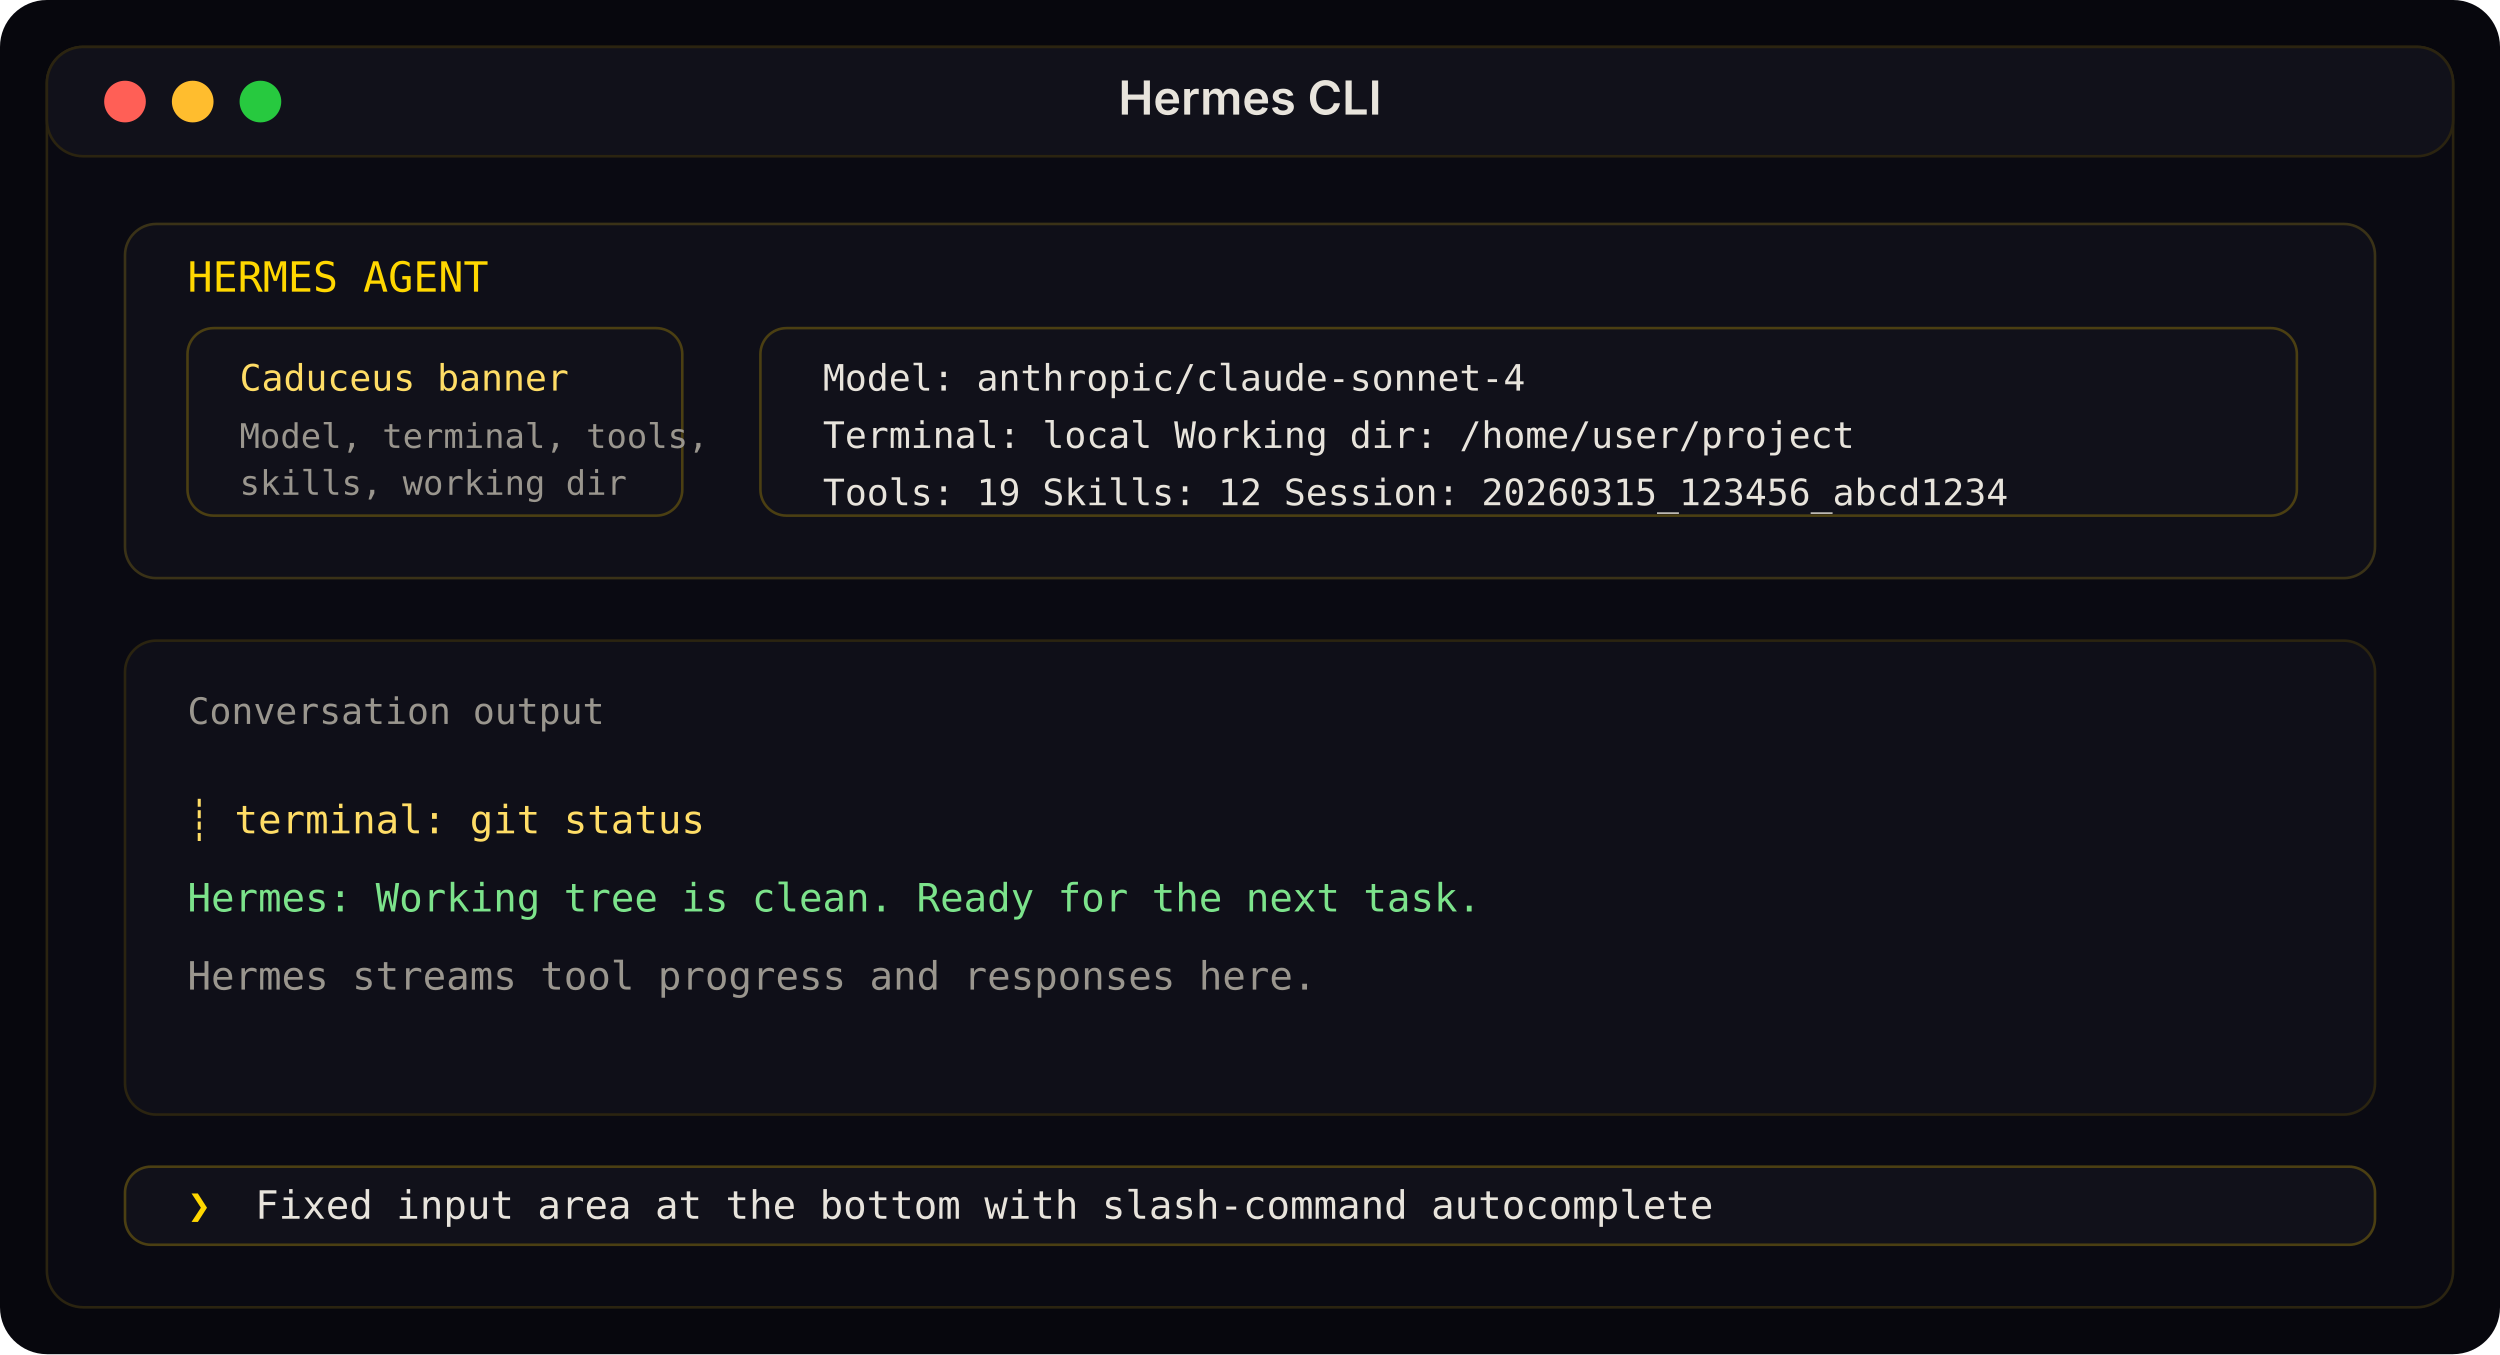
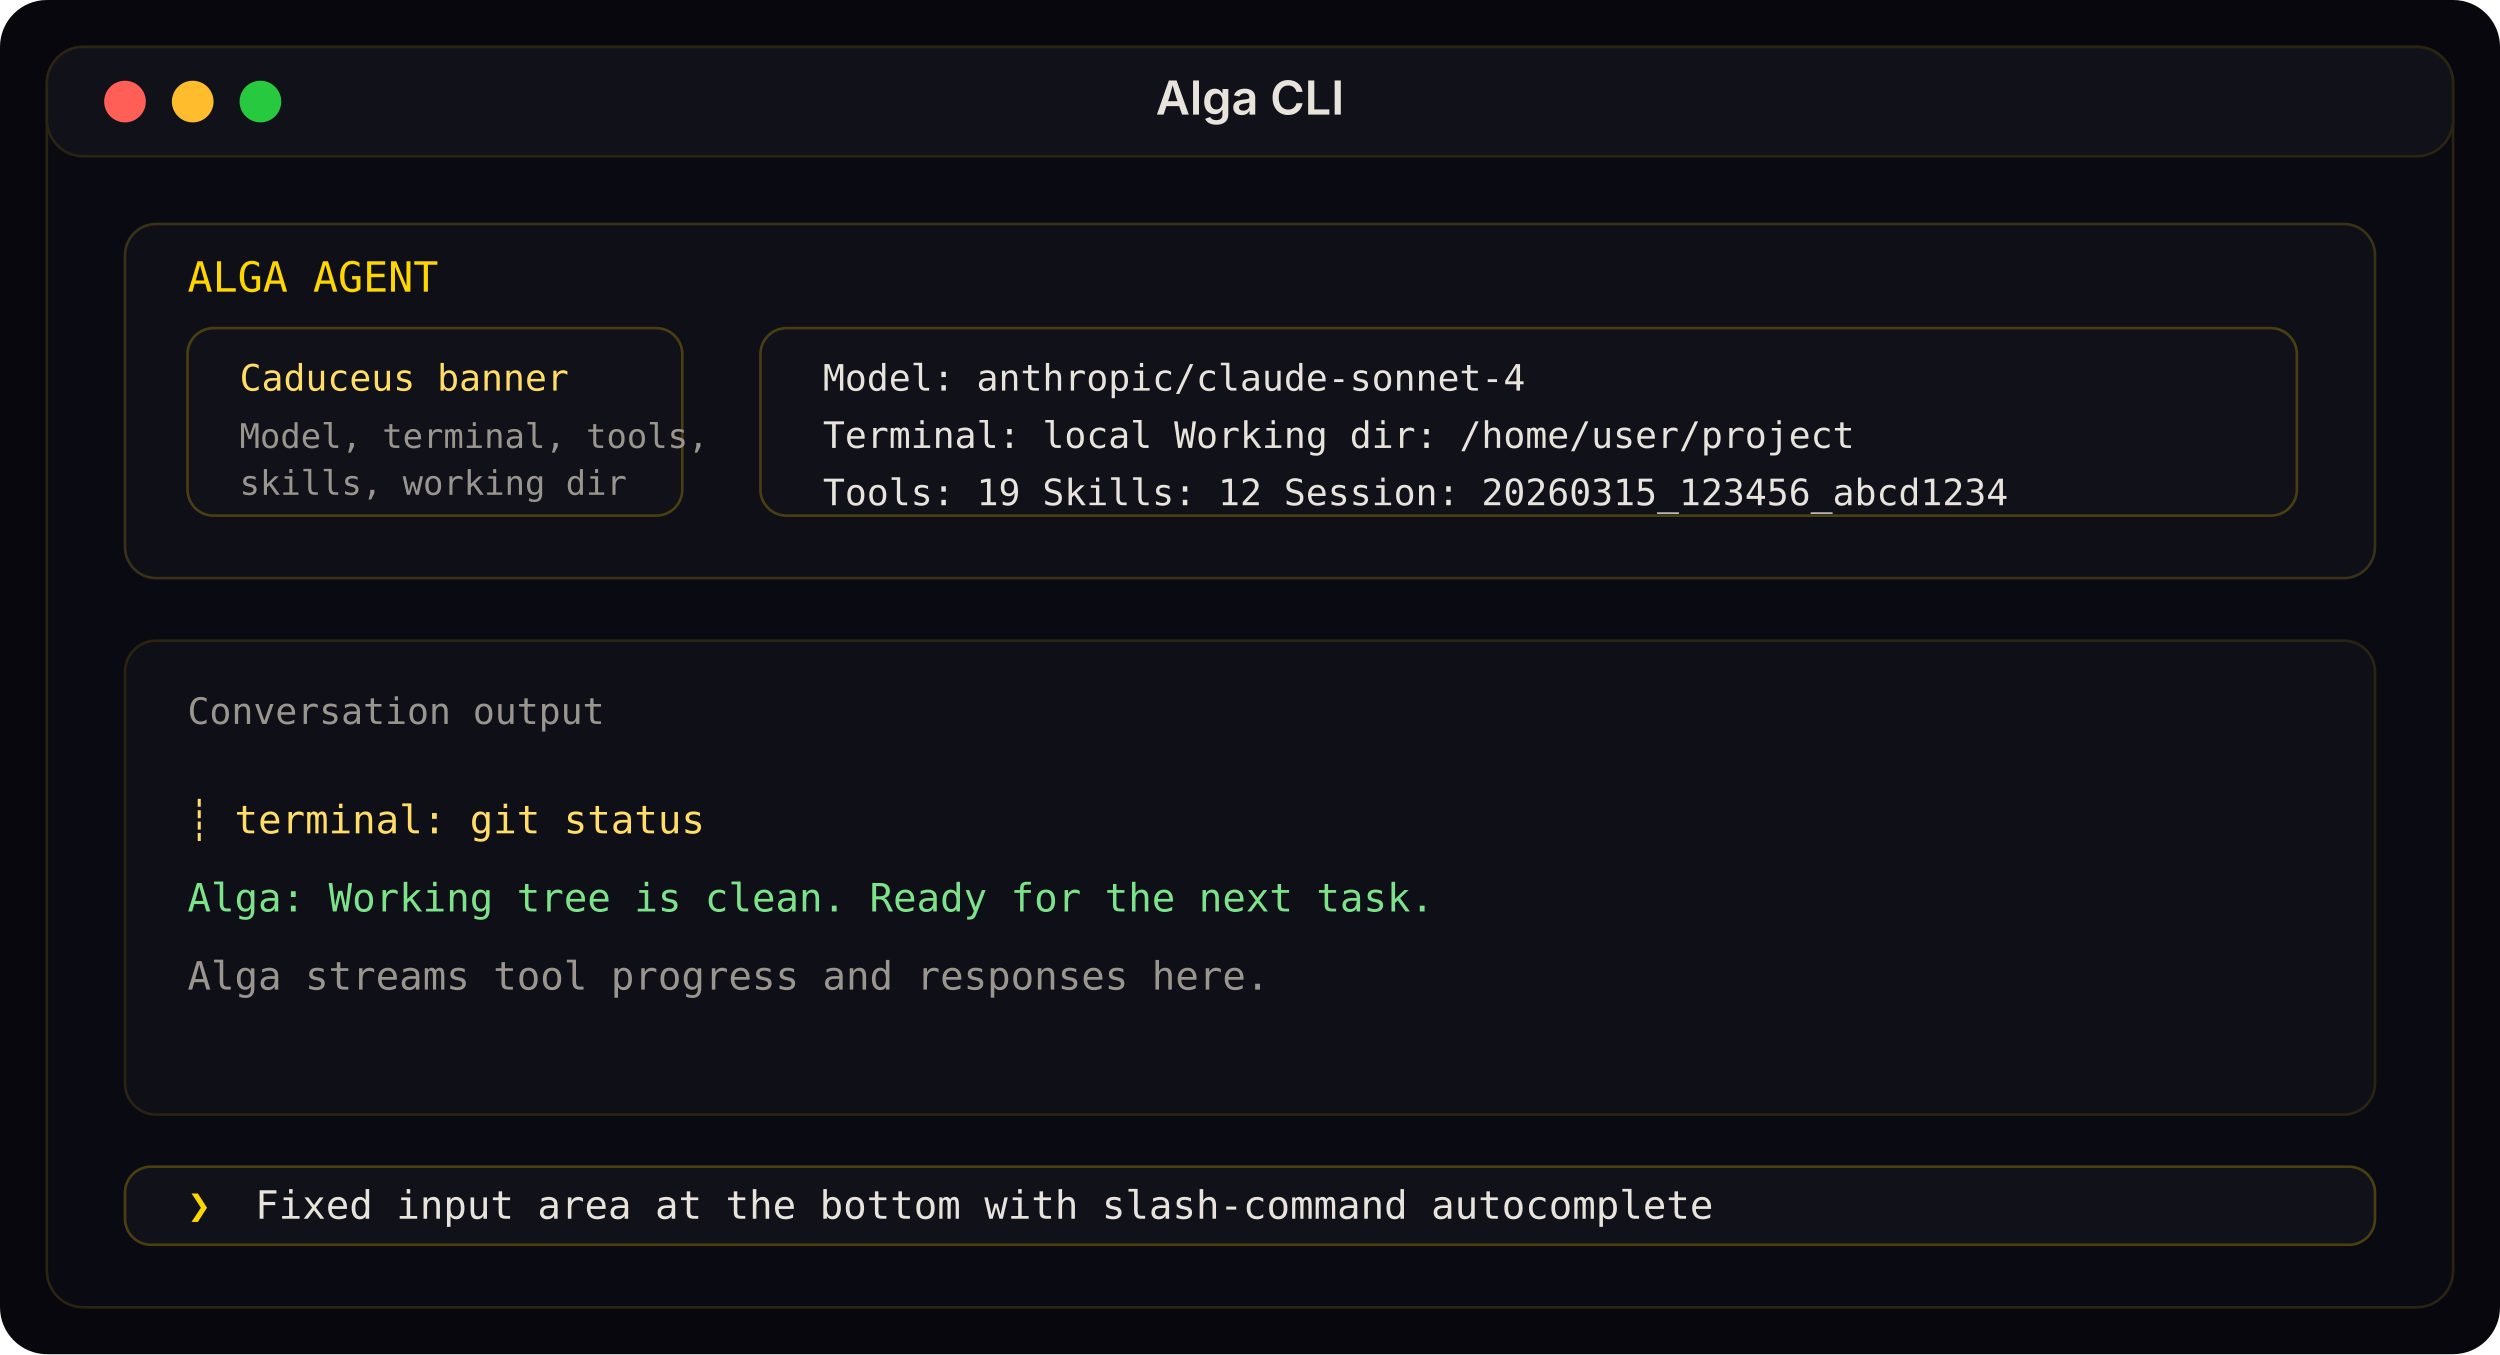
<svg xmlns="http://www.w3.org/2000/svg" width="960" height="520" viewBox="0 0 960 520" role="img" aria-labelledby="title desc">
  <rect width="960" height="520" rx="18" fill="#07070d" />
  <rect x="18" y="18" width="924" height="484" rx="14" fill="#0a0a12" stroke="#2b2410" />
  <rect x="18" y="18" width="924" height="42" rx="14" fill="#11111a" stroke="#2b2410" />
  <circle cx="48" cy="39" r="8" fill="#ff5f56" />
  <circle cx="74" cy="39" r="8" fill="#ffbd2e" />
  <circle cx="100" cy="39" r="8" fill="#27c93f" />
-   <text x="480" y="44" text-anchor="middle" fill="#e8e4dc" font-family="Inter, sans-serif" font-size="18" font-weight="600">Hermes CLI</text>
+   <text x="480" y="44" text-anchor="middle" fill="#e8e4dc" font-family="Inter, sans-serif" font-size="18" font-weight="600">Alga CLI</text>
  <rect x="48" y="86" width="864" height="136" rx="12" fill="#0f0f18" stroke="#3a3217" />
-   <text x="72" y="112" fill="#ffd700" font-family="JetBrains Mono, monospace" font-size="16">HERMES AGENT</text>
+   <text x="72" y="112" fill="#ffd700" font-family="JetBrains Mono, monospace" font-size="16">ALGA AGENT</text>
  <rect x="72" y="126" width="190" height="72" rx="10" fill="#11111a" stroke="#4b3f12" />
  <text x="92" y="150" fill="#ffdd66" font-family="JetBrains Mono, monospace" font-size="14">Caduceus banner</text>
  <text x="92" y="172" fill="#9a968e" font-family="JetBrains Mono, monospace" font-size="13">Model, terminal, tools,</text>
  <text x="92" y="190" fill="#9a968e" font-family="JetBrains Mono, monospace" font-size="13">skills, working dir</text>
  <rect x="292" y="126" width="590" height="72" rx="10" fill="#11111a" stroke="#4b3f12" />
  <text x="316" y="150" fill="#e8e4dc" font-family="JetBrains Mono, monospace" font-size="14">Model: anthropic/claude-sonnet-4</text>
  <text x="316" y="172" fill="#e8e4dc" font-family="JetBrains Mono, monospace" font-size="14">Terminal: local   Working dir: /home/user/project</text>
  <text x="316" y="194" fill="#e8e4dc" font-family="JetBrains Mono, monospace" font-size="14">Tools: 19   Skills: 12   Session: 20260315_123456_abcd1234</text>
  <rect x="48" y="246" width="864" height="182" rx="12" fill="#0f0f18" stroke="#2b2410" />
  <text x="72" y="278" fill="#9a968e" font-family="JetBrains Mono, monospace" font-size="14">Conversation output</text>
  <text x="72" y="320" fill="#ffdd66" font-family="JetBrains Mono, monospace" font-size="15">┊ terminal: git status</text>
-   <text x="72" y="350" fill="#7ce38b" font-family="JetBrains Mono, monospace" font-size="15">Hermes: Working tree is clean. Ready for the next task.</text>
-   <text x="72" y="380" fill="#9a968e" font-family="JetBrains Mono, monospace" font-size="15">Hermes streams tool progress and responses here.</text>
+   <text x="72" y="350" fill="#7ce38b" font-family="JetBrains Mono, monospace" font-size="15">Alga: Working tree is clean. Ready for the next task.</text>
+   <text x="72" y="380" fill="#9a968e" font-family="JetBrains Mono, monospace" font-size="15">Alga streams tool progress and responses here.</text>
  <rect x="48" y="448" width="864" height="30" rx="10" fill="#11111a" stroke="#4b3f12" />
  <text x="72" y="468" fill="#ffd700" font-family="JetBrains Mono, monospace" font-size="15">❯</text>
  <text x="98" y="468" fill="#e8e4dc" font-family="JetBrains Mono, monospace" font-size="15">Fixed input area at the bottom with slash-command autocomplete</text>
</svg>
